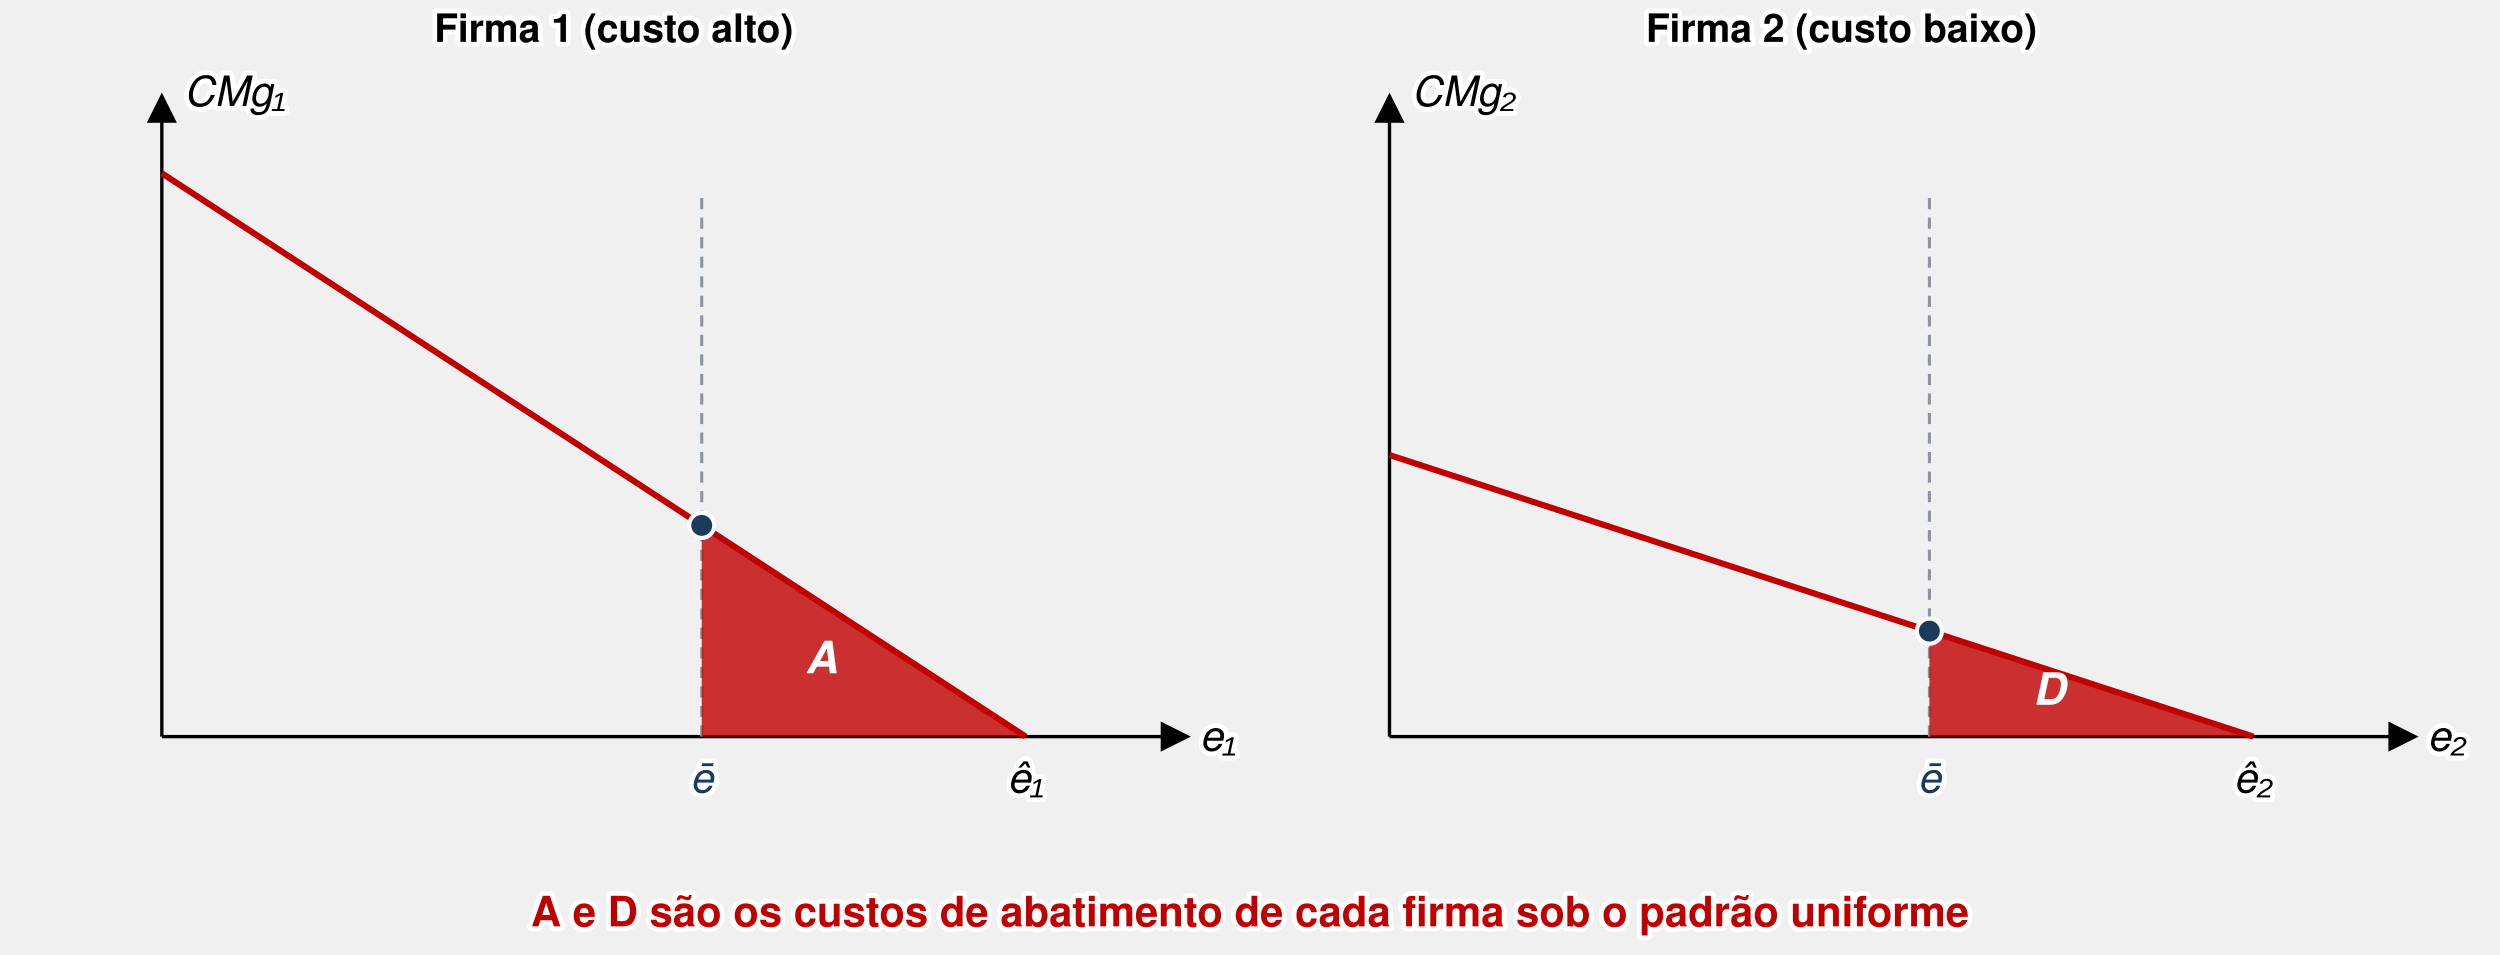
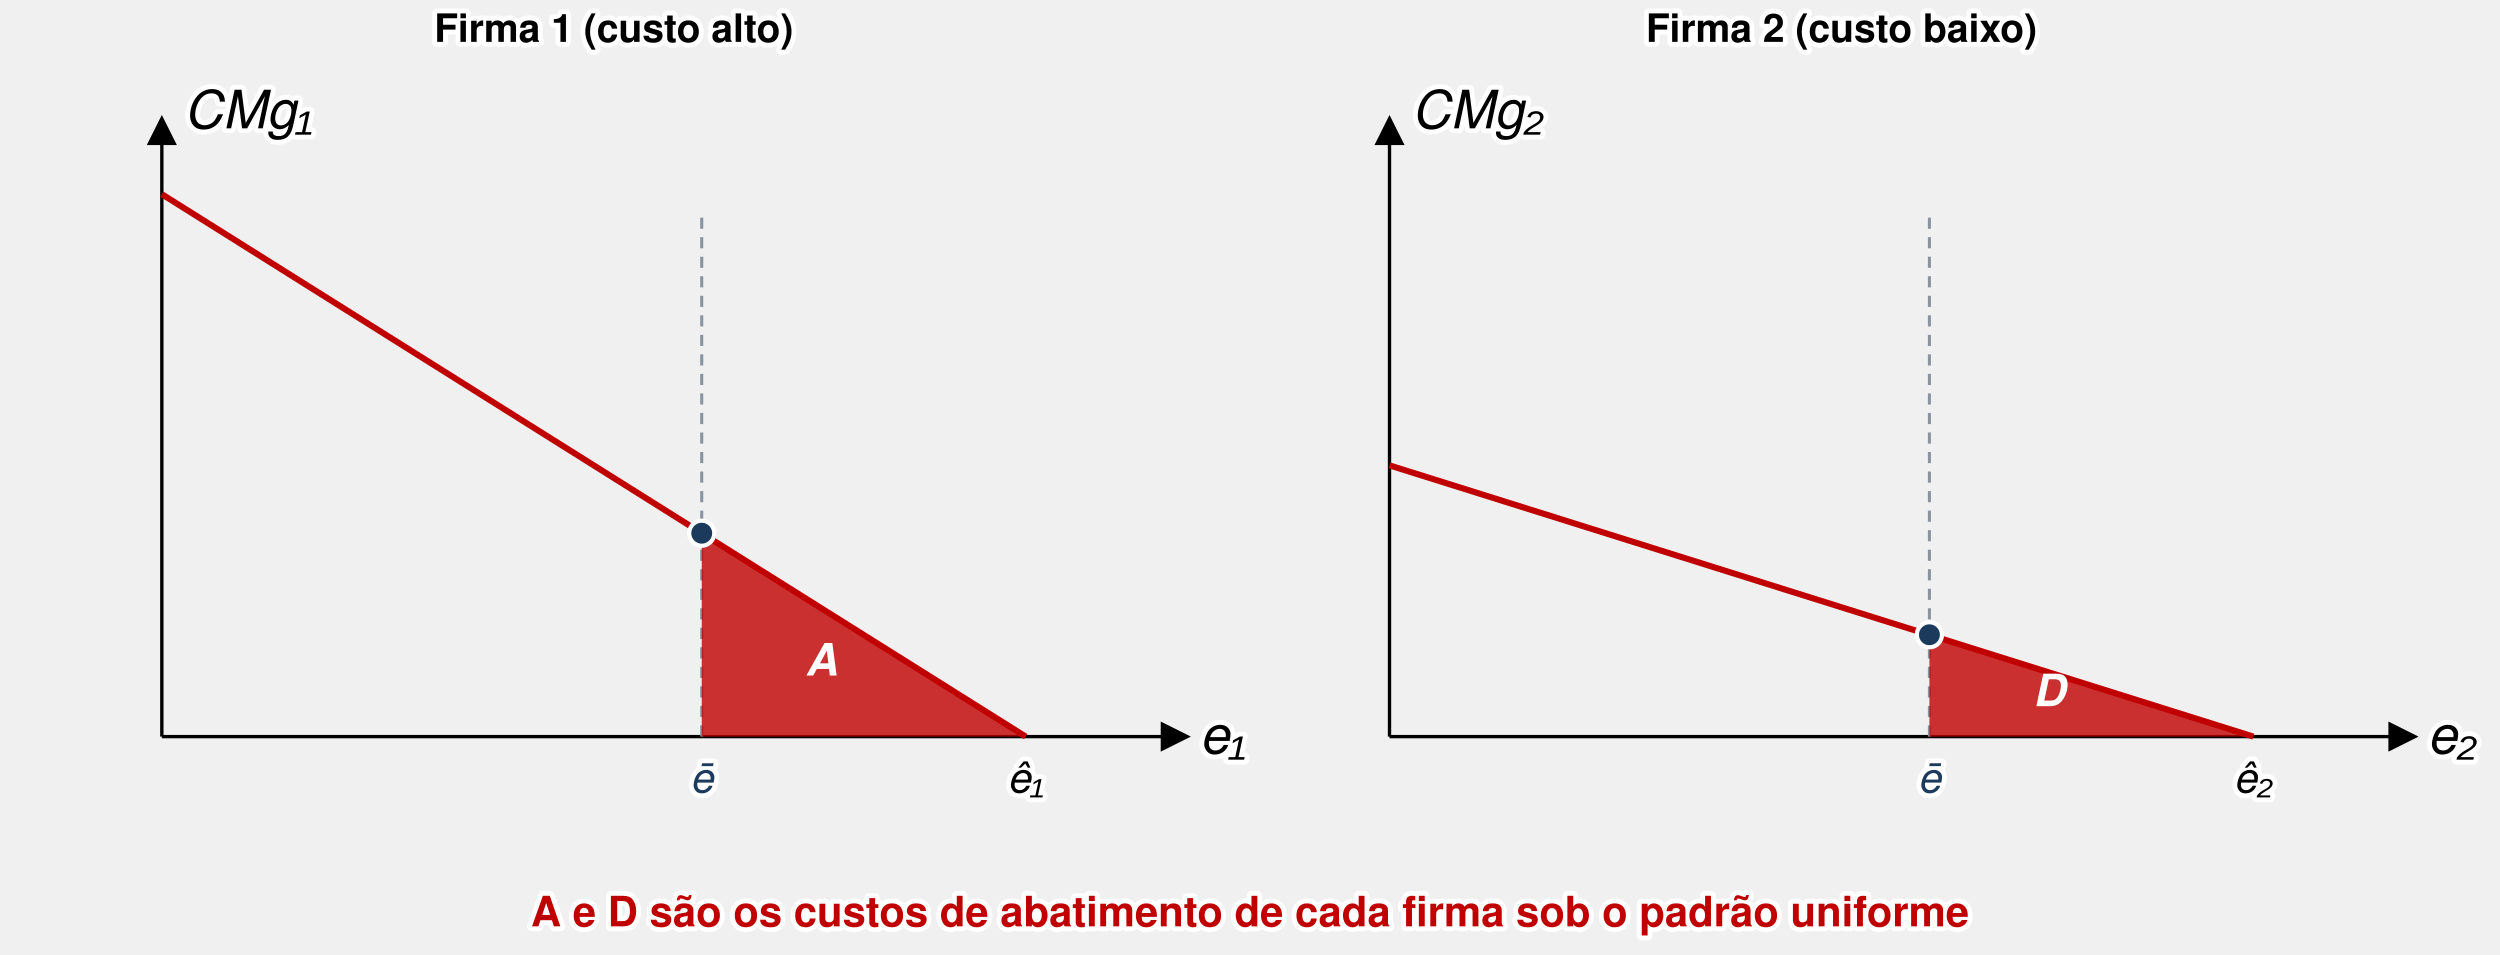
<svg xmlns="http://www.w3.org/2000/svg" width="896" height="342" viewBox="0 0 896 342" role="img" font-family="Source Sans Pro, Helvetica, Arial, sans-serif">
  <defs>
    <marker id="seta" markerWidth="9" markerHeight="9" refX="5" refY="4.5" orient="auto">
      <path d="M0,0 L9,4.5 L0,9 Z" fill="#000000" />
    </marker>
    <marker id="seta-apagada" markerWidth="9" markerHeight="9" refX="5" refY="4.5" orient="auto">
      <path d="M0,0 L9,4.5 L0,9 Z" fill="#c8d0d8" />
    </marker>
  </defs>
  <text x="220.0" y="15.0" font-size="14" fill="#000000" text-anchor="middle" font-weight="600" stroke="#ffffff" stroke-width="3.5" stroke-linejoin="round" paint-order="stroke">Firma 1 (custo alto)</text>
  <text x="660.0" y="15.0" font-size="14" fill="#000000" text-anchor="middle" font-weight="600" stroke="#ffffff" stroke-width="3.5" stroke-linejoin="round" paint-order="stroke">Firma 2 (custo baixo)</text>
-   <line x1="58.0" y1="264.0" x2="58.0" y2="38.0" stroke="#000000" stroke-width="1.2" marker-end="url(#seta)" />
+   <line x1="58.0" y1="264.0" x2="58.0" y2="46.0" stroke="#000000" stroke-width="1.2" marker-end="url(#seta)" />
  <line x1="58.0" y1="264.0" x2="422.0" y2="264.0" stroke="#000000" stroke-width="1.2" marker-end="url(#seta)" />
-   <text x="430.0" y="269.0" font-size="15" fill="#000000" text-anchor="start" font-style="italic" stroke="#ffffff" stroke-width="3.5" stroke-linejoin="round" paint-order="stroke">e₁</text>
-   <text x="66.0" y="38.0" font-size="15" fill="#000000" text-anchor="start" font-style="italic" stroke="#ffffff" stroke-width="3.5" stroke-linejoin="round" paint-order="stroke">CMg₁</text>
-   <line x1="498.0" y1="264.0" x2="498.0" y2="38.0" stroke="#000000" stroke-width="1.2" marker-end="url(#seta)" />
+   <text x="430.0" y="270.0" font-size="19" fill="#000000" text-anchor="start" font-style="italic" stroke="#ffffff" stroke-width="3.5" stroke-linejoin="round" paint-order="stroke">e₁</text>
+   <text x="66.0" y="46.0" font-size="19" fill="#000000" text-anchor="start" font-style="italic" stroke="#ffffff" stroke-width="3.5" stroke-linejoin="round" paint-order="stroke">CMg₁</text>
+   <line x1="498.0" y1="264.0" x2="498.0" y2="46.0" stroke="#000000" stroke-width="1.2" marker-end="url(#seta)" />
  <line x1="498.0" y1="264.0" x2="862.0" y2="264.0" stroke="#000000" stroke-width="1.2" marker-end="url(#seta)" />
-   <text x="870.0" y="269.0" font-size="15" fill="#000000" text-anchor="start" font-style="italic" stroke="#ffffff" stroke-width="3.5" stroke-linejoin="round" paint-order="stroke">e₂</text>
-   <text x="506.0" y="38.0" font-size="15" fill="#000000" text-anchor="start" font-style="italic" stroke="#ffffff" stroke-width="3.5" stroke-linejoin="round" paint-order="stroke">CMg₂</text>
-   <line x1="58.0" y1="62.1" x2="367.6" y2="264.0" stroke="#C00000" stroke-width="2.2" />
-   <line x1="498.0" y1="163.1" x2="807.6" y2="264.0" stroke="#C00000" stroke-width="2.2" />
+   <text x="870.0" y="270.0" font-size="19" fill="#000000" text-anchor="start" font-style="italic" stroke="#ffffff" stroke-width="3.5" stroke-linejoin="round" paint-order="stroke">e₂</text>
+   <text x="506.0" y="46.0" font-size="19" fill="#000000" text-anchor="start" font-style="italic" stroke="#ffffff" stroke-width="3.5" stroke-linejoin="round" paint-order="stroke">CMg₂</text>
+   <line x1="58.0" y1="69.6" x2="367.6" y2="264.0" stroke="#C00000" stroke-width="2.2" />
+   <line x1="498.0" y1="166.8" x2="807.6" y2="264.0" stroke="#C00000" stroke-width="2.2" />
  <text x="367.6" y="284.0" font-size="15" fill="#000000" text-anchor="middle" font-style="italic" stroke="#ffffff" stroke-width="3.5" stroke-linejoin="round" paint-order="stroke">ê₁</text>
  <text x="807.6" y="284.0" font-size="15" fill="#000000" text-anchor="middle" font-style="italic" stroke="#ffffff" stroke-width="3.5" stroke-linejoin="round" paint-order="stroke">ê₂</text>
-   <line x1="251.5" y1="264.0" x2="251.5" y2="70.2" stroke="#8a94a0" stroke-width="1.1" stroke-dasharray="4 3" />
+   <line x1="251.5" y1="264.0" x2="251.5" y2="77.3" stroke="#8a94a0" stroke-width="1.1" stroke-dasharray="4 3" />
  <text x="251.5" y="284.0" font-size="15" fill="#1b3a5c" text-anchor="middle" font-style="italic" stroke="#ffffff" stroke-width="3.5" stroke-linejoin="round" paint-order="stroke">ē</text>
-   <line x1="691.5" y1="264.0" x2="691.5" y2="70.2" stroke="#8a94a0" stroke-width="1.1" stroke-dasharray="4 3" />
+   <line x1="691.5" y1="264.0" x2="691.5" y2="77.3" stroke="#8a94a0" stroke-width="1.1" stroke-dasharray="4 3" />
  <text x="691.5" y="284.0" font-size="15" fill="#1b3a5c" text-anchor="middle" font-style="italic" stroke="#ffffff" stroke-width="3.5" stroke-linejoin="round" paint-order="stroke">ē</text>
-   <path d="M 251.5 264.0 L 367.6 264.0 L 251.5 188.3 Z" fill="#C00000" fill-opacity="0.8" stroke="none" />
-   <path d="M 691.5 264.0 L 807.6 264.0 L 691.5 226.2 Z" fill="#C00000" fill-opacity="0.8" stroke="none" />
-   <text x="288.6" y="241.3" font-size="16" fill="#ffffff" text-anchor="start" font-style="italic" font-weight="600">A</text>
-   <text x="728.6" y="252.6" font-size="16" fill="#ffffff" text-anchor="start" font-style="italic" font-weight="600">D</text>
-   <circle cx="251.5" cy="188.3" r="4.5" fill="#1b3a5c" stroke="#ffffff" stroke-width="1.5" />
-   <circle cx="691.5" cy="226.2" r="4.5" fill="#1b3a5c" stroke="#ffffff" stroke-width="1.5" />
+   <path d="M 251.5 264.0 L 367.6 264.0 L 251.5 191.1 Z" fill="#C00000" fill-opacity="0.8" stroke="none" />
+   <path d="M 691.5 264.0 L 807.6 264.0 L 691.5 227.5 Z" fill="#C00000" fill-opacity="0.8" stroke="none" />
+   <text x="288.6" y="242.1" font-size="16" fill="#ffffff" text-anchor="start" font-style="italic" font-weight="600">A</text>
+   <text x="728.6" y="253.1" font-size="16" fill="#ffffff" text-anchor="start" font-style="italic" font-weight="600">D</text>
+   <circle cx="251.5" cy="191.1" r="4.5" fill="#1b3a5c" stroke="#ffffff" stroke-width="1.5" />
+   <circle cx="691.5" cy="227.5" r="4.5" fill="#1b3a5c" stroke="#ffffff" stroke-width="1.5" />
  <text x="448.0" y="332.0" font-size="15" fill="#C00000" text-anchor="middle" font-weight="600" stroke="#ffffff" stroke-width="3.5" stroke-linejoin="round" paint-order="stroke">A e D são os custos de abatimento de cada firma sob o padrão uniforme</text>
</svg>
